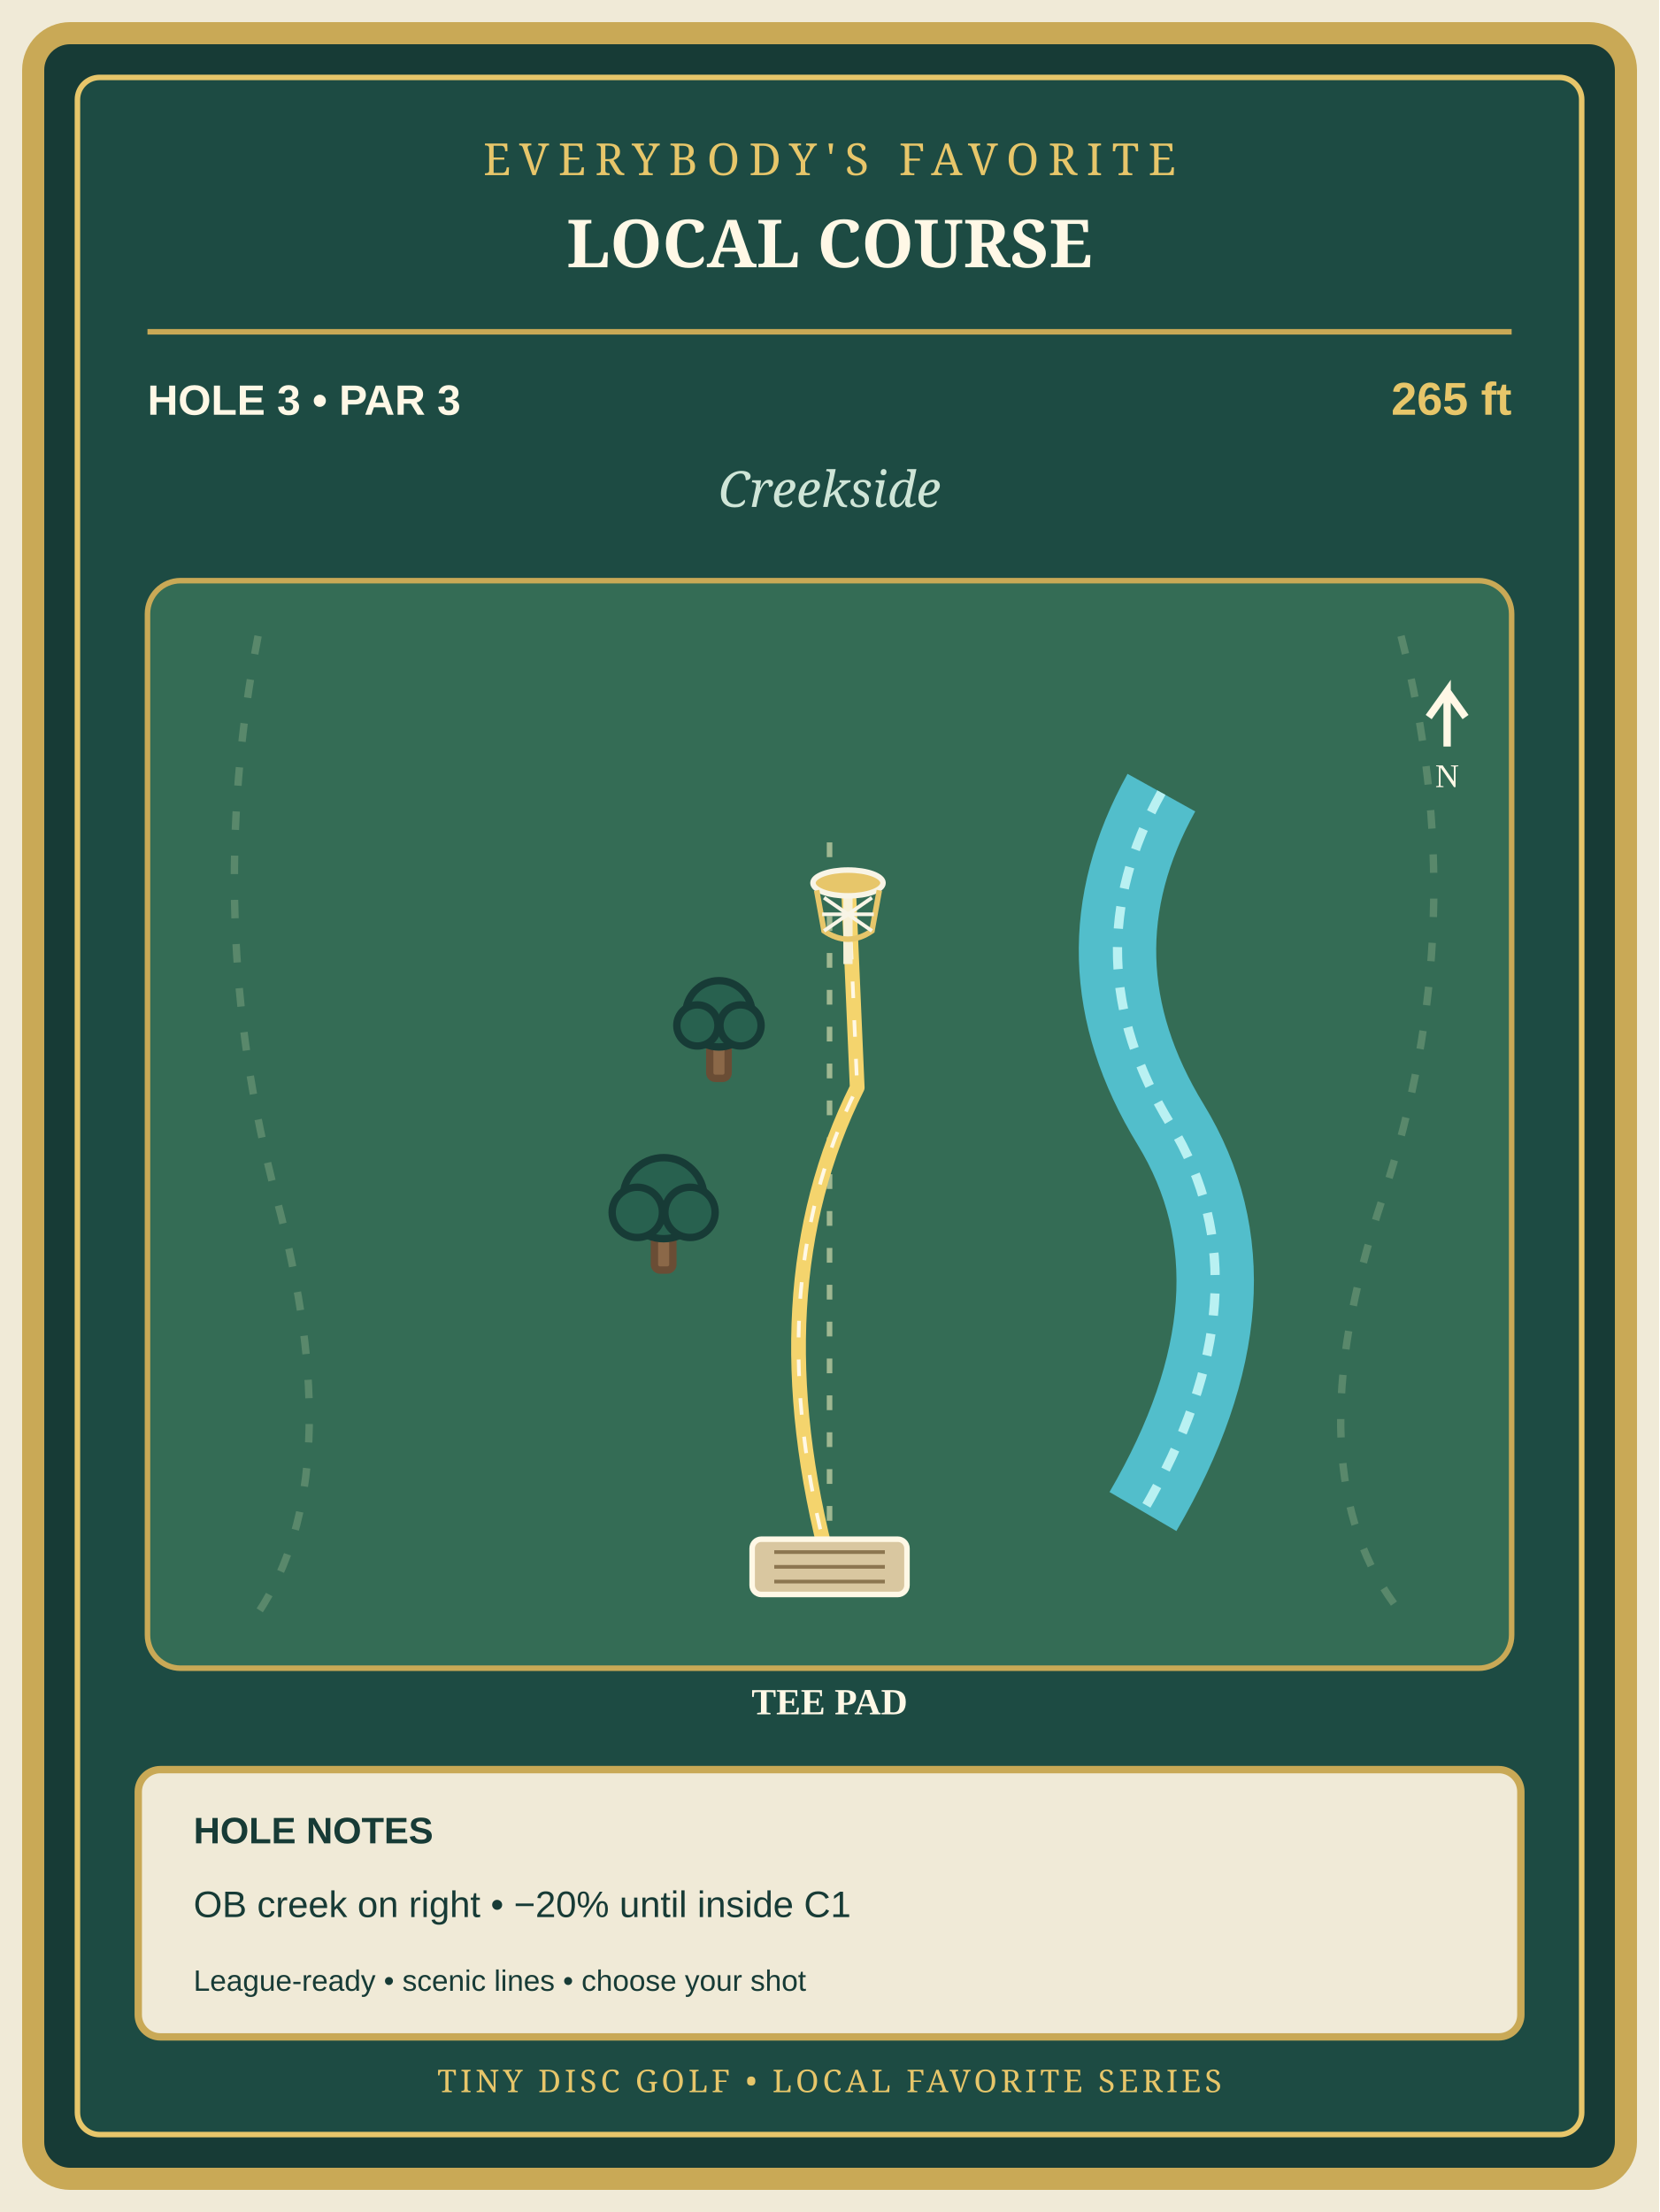
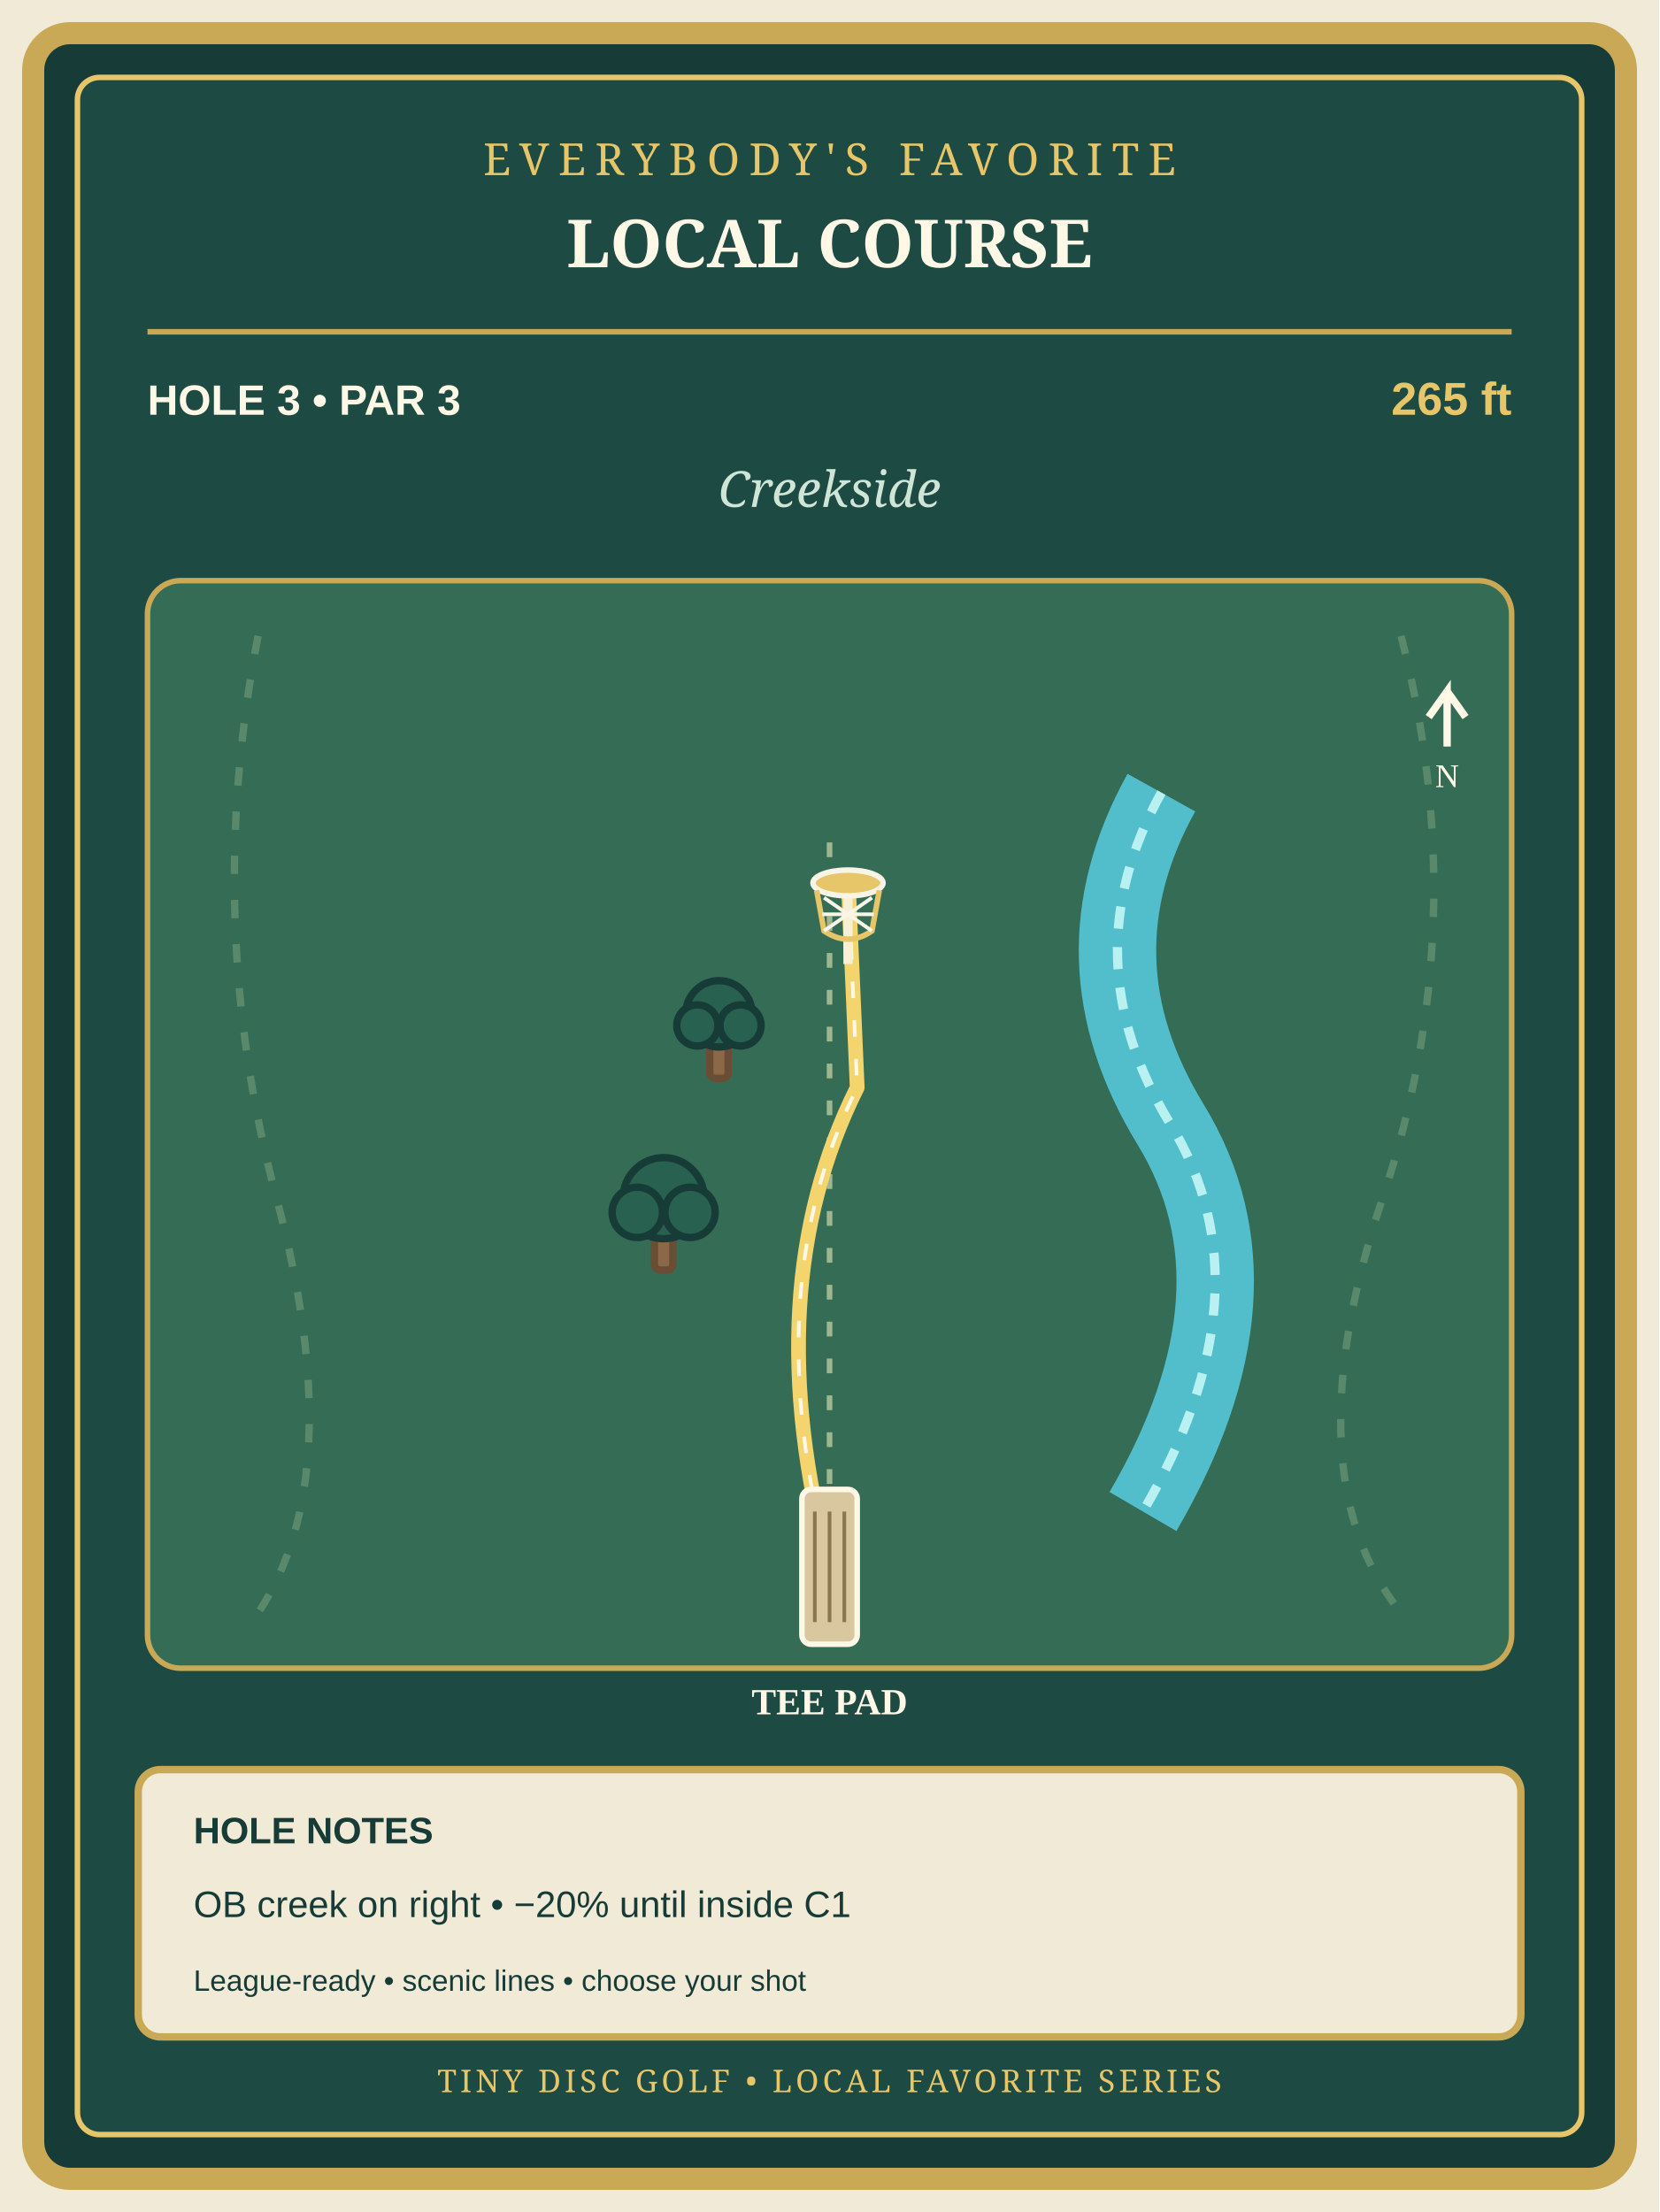
<svg xmlns="http://www.w3.org/2000/svg" width="900" height="1200" viewBox="0 0 900 1200">
  <rect width="900" height="1200" fill="#f0ead7" />
  <rect x="18" y="18" width="864" height="1164" rx="20" fill="#173b36" stroke="#c9a956" stroke-width="12" />
  <rect x="42" y="42" width="816" height="1116" rx="12" fill="#1d4b43" stroke="#e7c66a" stroke-width="3" />
  <text x="450" y="95" text-anchor="middle" fill="#e7c66a" font-family="Georgia,serif" font-size="24" letter-spacing="5">EVERYBODY'S FAVORITE</text>
  <text x="450" y="145" text-anchor="middle" fill="#fff8e6" font-family="Georgia,serif" font-size="36" font-weight="bold">LOCAL COURSE</text>
  <path d="M80 180 H820" stroke="#c9a956" stroke-width="3" />
  <text x="80" y="225" fill="#fff8e6" font-size="23" font-family="Arial,sans-serif" font-weight="bold">HOLE 3 • PAR 3</text>
  <text x="820" y="225" text-anchor="end" fill="#e7c66a" font-size="25" font-family="Arial,sans-serif" font-weight="bold">265 ft</text>
  <text x="450" y="275" text-anchor="middle" fill="#cfe5d7" font-size="27" font-family="Georgia,serif" font-style="italic">Creekside</text>
  <rect x="80" y="315" width="740" height="590" rx="18" fill="#346c55" stroke="#c9a956" stroke-width="3" />
  <path d="M140 345 Q110 500 150 650 T140 875 M760 345 Q800 500 750 650 T760 875" stroke="#59886b" stroke-width="4" fill="none" stroke-dasharray="10 14" />
  <path d="M450 865 L450 455" stroke="#d9dfb0" stroke-width="3" stroke-dasharray="8 12" opacity=".65" />
  <path d="M630 430 Q580 520 635 610 T620 820" fill="none" stroke="#55c6d8" stroke-width="42" opacity=".9" />
  <path d="M630 430 Q580 520 635 610 T620 820" fill="none" stroke="#b9f1f2" stroke-width="5" stroke-dasharray="12 10" />
  <path d="M450 850 Q410 700 465 590 L460 475" stroke="#f4d46d" stroke-width="8" fill="none" stroke-linecap="round" stroke-linejoin="round" />
  <path d="M450 850 Q410 700 465 590 L460 475" stroke="#fff8e6" stroke-width="2" fill="none" stroke-dasharray="9 12" />
  <g stroke="#173b36" stroke-width="4" fill="#28614f">
    <rect x="355" y="655" width="10" height="34" rx="3" fill="#8b6848" stroke="#6a4d35" />
    <circle cx="360" cy="650" r="22" />
    <circle cx="345.7" cy="657.7" r="13.64" />
    <circle cx="374.3" cy="657.7" r="13.64" />
  </g>
  <g stroke="#173b36" stroke-width="4" fill="#28614f">
    <rect x="385" y="555" width="10" height="30" rx="3" fill="#8b6848" stroke="#6a4d35" />
    <circle cx="390" cy="550" r="18" />
    <circle cx="378.3" cy="556.3" r="11.16" />
    <circle cx="401.7" cy="556.3" r="11.16" />
  </g>
  <g transform="translate(460 475)">
    <path d="M0 0 L0 48" stroke="#f7f0d7" stroke-width="5" />
    <ellipse cx="0" cy="4" rx="19" ry="7" fill="#e7c66a" stroke="#f8f4e6" stroke-width="3" />
    <path d="M-17 8 L-13 30 Q0 39 13 30 L17 8" fill="none" stroke="#e7c66a" stroke-width="3" />
    <path d="M-13 12 L13 30 M13 12 L-13 30 M-14 21 L14 21" stroke="#f8f4e6" stroke-width="2" />
  </g>
-   <g transform="translate(450 850)">
+   <g transform="translate(450 850) rotate(90)">
    <rect x="-42" y="-15" width="84" height="30" rx="5" fill="#d9c7a0" stroke="#fff8e6" stroke-width="3" />
    <path d="M-30 -8 H30 M-30 0 H30 M-30 8 H30" stroke="#8c7650" stroke-width="2" />
  </g>
  <text x="450" y="930" text-anchor="middle" fill="#fff8e6" font-size="20" font-weight="bold">TEE PAD</text>
  <g transform="translate(785 375)">
    <path d="M0 30 L0 0 L-10 14 M0 0 L10 14" stroke="#fff8e6" stroke-width="4" fill="none" />
    <text x="0" y="52" text-anchor="middle" fill="#fff8e6" font-size="18">N</text>
  </g>
  <rect x="75" y="960" width="750" height="145" rx="12" fill="#f0ead7" stroke="#c9a956" stroke-width="4" />
  <text x="105" y="1000" fill="#173b36" font-family="Arial,sans-serif" font-size="20" font-weight="bold">HOLE NOTES</text>
  <text x="105" y="1040" fill="#173b36" font-family="Arial,sans-serif" font-size="20">OB creek on right • −20% until inside C1</text>
  <text x="105" y="1080" fill="#173b36" font-family="Arial,sans-serif" font-size="16">League-ready • scenic lines • choose your shot</text>
  <text x="450" y="1135" text-anchor="middle" fill="#e7c66a" font-family="Georgia,serif" font-size="17" letter-spacing="2">TINY DISC GOLF • LOCAL FAVORITE SERIES</text>
</svg>
